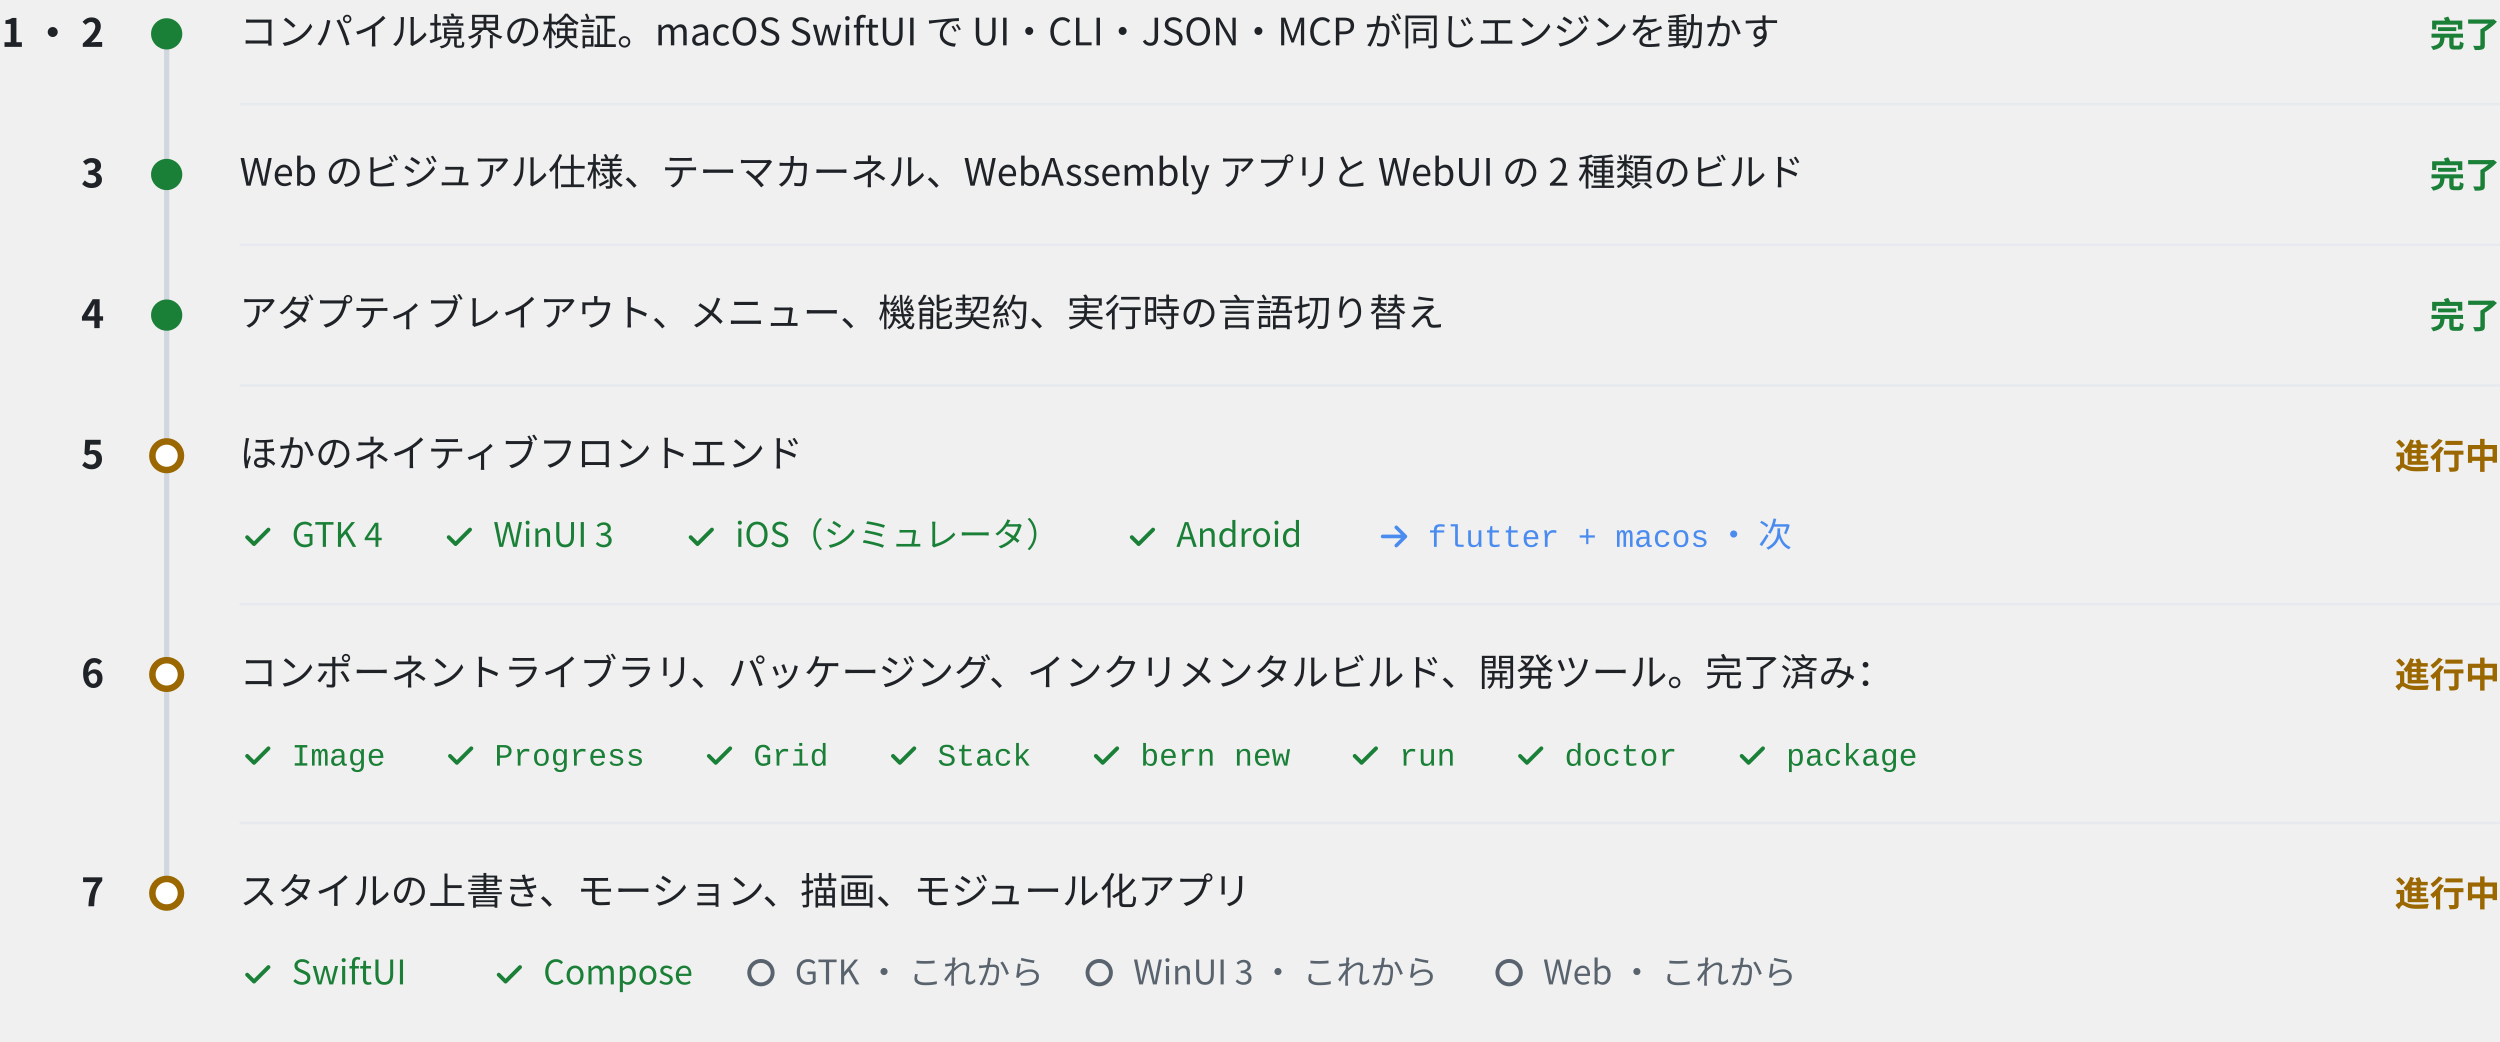
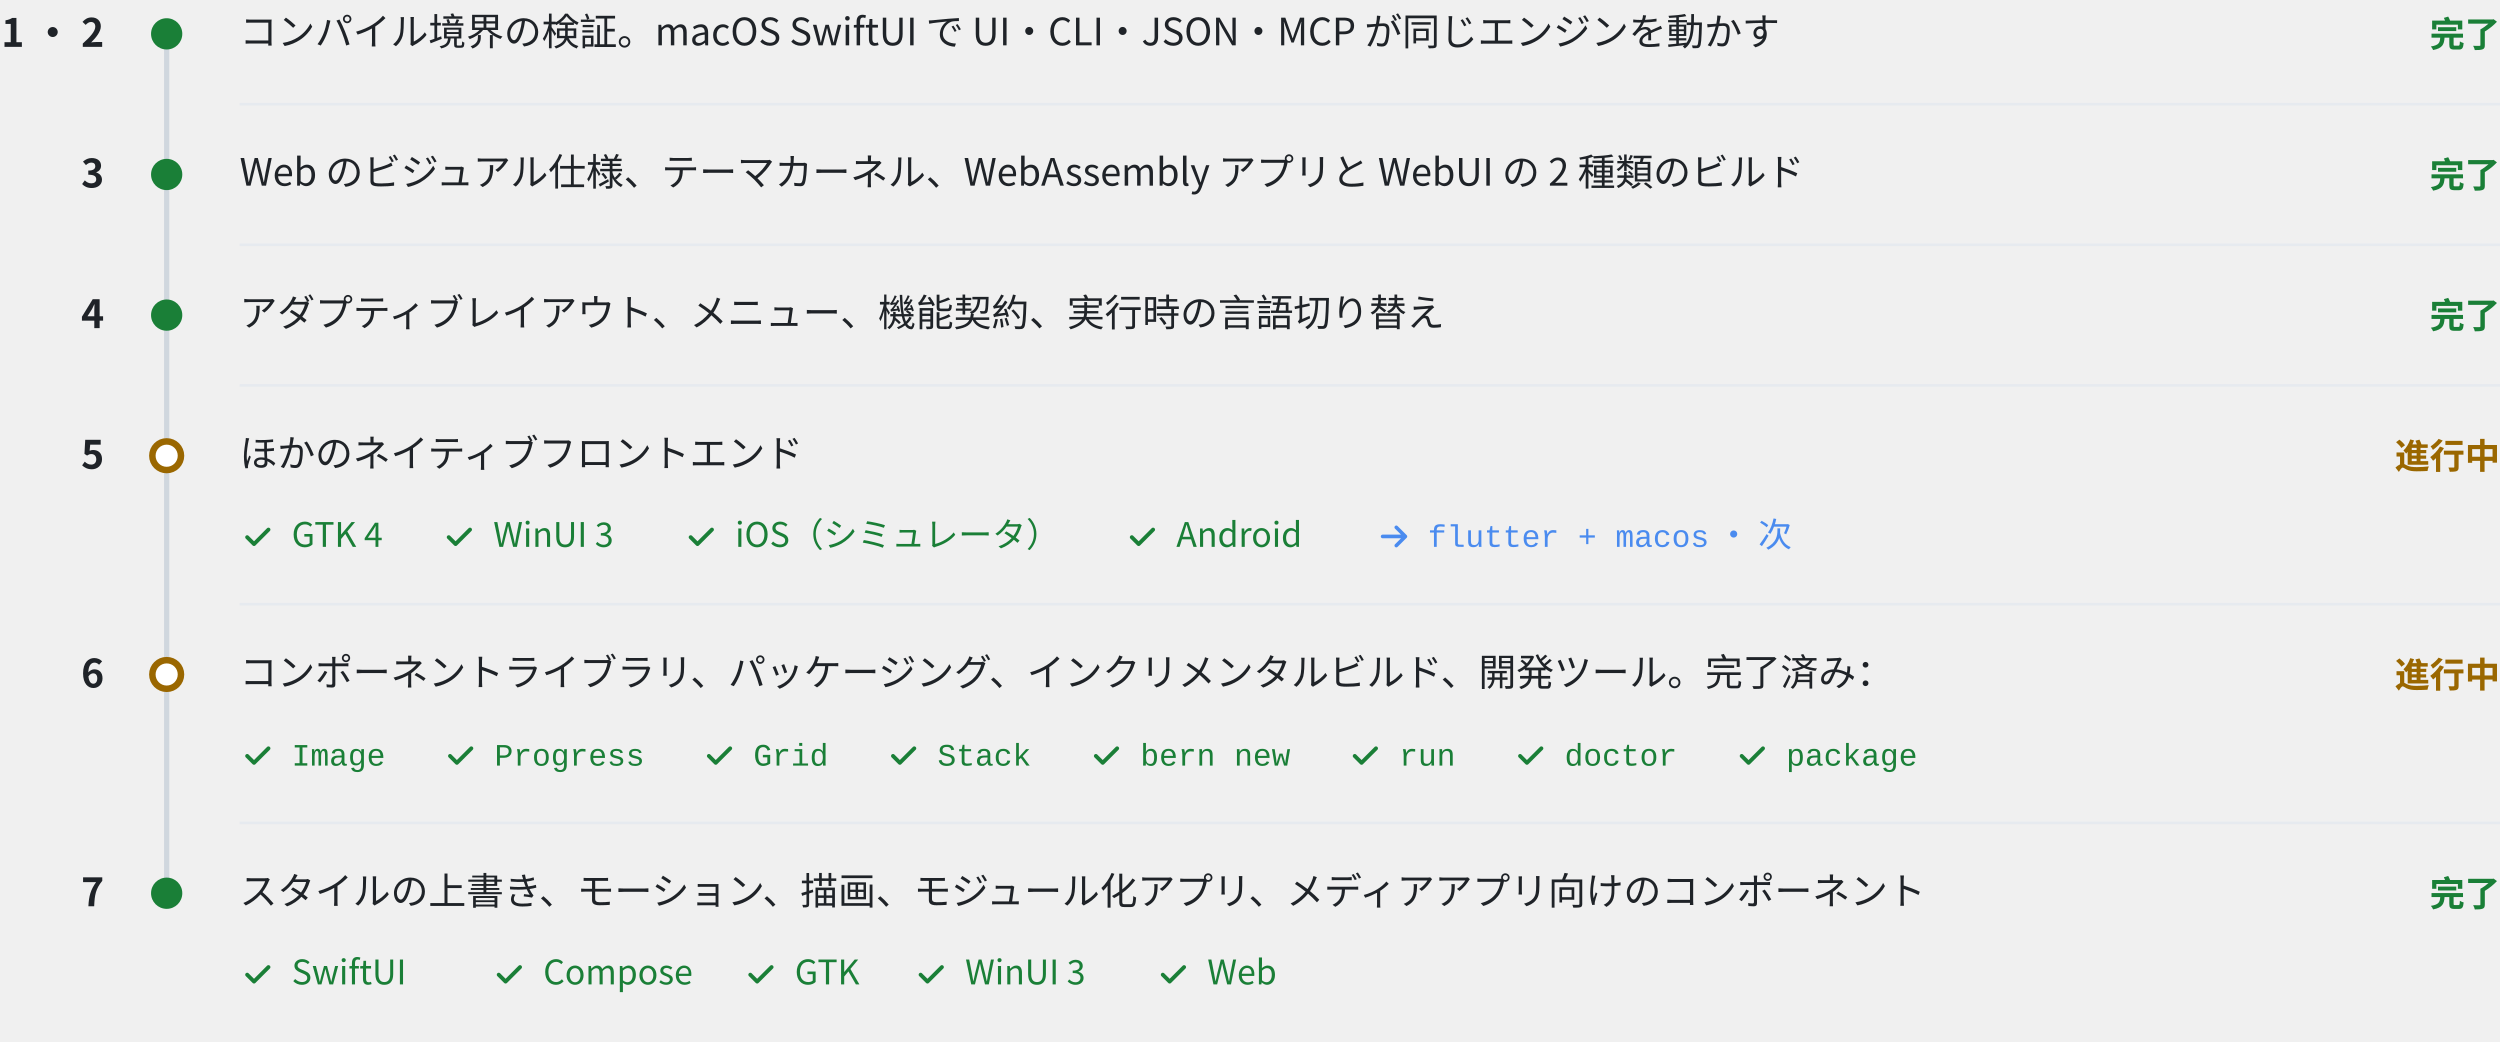
<svg xmlns="http://www.w3.org/2000/svg" viewBox="0 0 960 400" width="960" height="400" font-family="-apple-system, BlinkMacSystemFont, 'Segoe UI', 'PingFang SC', 'Hiragino Sans GB', 'Microsoft YaHei', 'Noto Sans CJK SC', 'Helvetica Neue', Arial, sans-serif">
  <defs>
    <symbol id="bern-logo" viewBox="0 0 1024 1024">
      <defs>
        <clipPath id="bern-symbol-disc">
          <circle cx="512" cy="512" r="512" />
        </clipPath>
      </defs>
      <g clip-path="url(#bern-symbol-disc)">
        <rect width="1024" height="1024" fill="#4A8BEF" />
        <path fill="#24324D" d="M 290.4 372.1 C 270.7 579.3 309.8 827.6 392.0 1060.0 L 1100 1100 L 1060.0 880.0 C 1013.0 692.2 904.4 451.5 684.3 270.5 A 14 14 0 0 0 662.4 286.5 C 693.7 364.2 711.6 444.8 715.3 529.4 A 36 36 0 0 1 691.6 564.9 C 620.6 590.7 549.5 616.5 478.5 642.4 A 36 36 0 0 1 436.0 628.1 C 383.8 547.6 344.6 461.1 317.8 369.5 A 14 14 0 0 0 290.4 372.1 Z" />
        <ellipse rx="22" ry="36" fill="#E8F4FF" transform="translate(520 760) rotate(-20)" />
        <ellipse rx="22" ry="36" fill="#E8F4FF" transform="translate(748 668) rotate(-20)" />
      </g>
    </symbol>
  </defs>
  <line x1="64" y1="13" x2="64" y2="343" stroke="#D0D7DE" stroke-width="2" />
  <circle cx="64" cy="13" r="6" fill="#1A7F37" />
  <circle cx="64" cy="67" r="6" fill="#1A7F37" />
  <circle cx="64" cy="121" r="6" fill="#1A7F37" />
  <circle cx="64" cy="175" r="5.5" fill="#FFFFFF" stroke="#9A6700" stroke-width="2.5" />
  <circle cx="64" cy="259" r="5.5" fill="#FFFFFF" stroke="#9A6700" stroke-width="2.5" />
-   <circle cx="64" cy="343" r="5.5" fill="#FFFFFF" stroke="#9A6700" stroke-width="2.5" />
+   <circle cx="64" cy="343" r="6" fill="#1A7F37" />
  <text x="40" y="18" font-size="15" font-weight="700" text-anchor="end" fill="#1F2328">1 · 2</text>
  <text x="92.0" y="17.4" font-size="14.5" fill="#1F2328">コンパイル境界の検証。macOS SwiftUI で UI・CLI・JSON・MCP が同じエンジンを動かす</text>
  <text x="960.0" y="18.0" font-size="13.5" font-weight="700" fill="#1A7F37" text-anchor="end">完了</text>
  <line x1="92" y1="40.0" x2="960" y2="40.0" stroke="#E6EAEF" />
  <text x="40" y="72" font-size="15" font-weight="700" text-anchor="end" fill="#1F2328">3</text>
  <text x="92.0" y="71.3" font-size="14.5" fill="#1F2328">Web のビジュアル仕様、テーマカーネル、WebAssembly アプリと WebUI の 2 種類のビルド</text>
  <text x="960.0" y="72.0" font-size="13.5" font-weight="700" fill="#1A7F37" text-anchor="end">完了</text>
  <line x1="92" y1="94.0" x2="960" y2="94.0" stroke="#E6EAEF" />
  <text x="40" y="126" font-size="15" font-weight="700" text-anchor="end" fill="#1F2328">4</text>
  <text x="92.0" y="125.3" font-size="14.5" fill="#1F2328">アダプティブレイアウト、メニュー、機能契約、実行時の言語切り替え</text>
  <text x="960.0" y="126.0" font-size="13.5" font-weight="700" fill="#1A7F37" text-anchor="end">完了</text>
  <line x1="92" y1="148.0" x2="960" y2="148.0" stroke="#E6EAEF" />
  <text x="40" y="180" font-size="15" font-weight="700" text-anchor="end" fill="#1F2328">5</text>
  <text x="92.0" y="179.3" font-size="14.5" fill="#1F2328">ほかのネイティブフロントエンド</text>
  <g transform="translate(92.0 210.0)">
    <g transform="translate(0.0 -11.0) scale(0.5833)" fill="none" stroke="#1A7F37" stroke-width="2.6" stroke-linecap="round" stroke-linejoin="round" color="#1A7F37">
      <path d="m5 12.5 4.5 4.5L19 7.5" />
    </g>
    <text x="20" y="0" font-size="13" font-weight="500" fill="#1A7F37">GTK 4</text>
  </g>
  <g transform="translate(169.4 210.0)">
    <g transform="translate(0.0 -11.0) scale(0.5833)" fill="none" stroke="#1A7F37" stroke-width="2.6" stroke-linecap="round" stroke-linejoin="round" color="#1A7F37">
      <path d="m5 12.5 4.5 4.5L19 7.5" />
    </g>
    <text x="20" y="0" font-size="13" font-weight="500" fill="#1A7F37">WinUI 3</text>
  </g>
  <g transform="translate(262.3 210.0)">
    <g transform="translate(0.0 -11.0) scale(0.5833)" fill="none" stroke="#1A7F37" stroke-width="2.6" stroke-linecap="round" stroke-linejoin="round" color="#1A7F37">
      <path d="m5 12.5 4.5 4.5L19 7.5" />
    </g>
    <text x="20" y="0" font-size="13" font-weight="500" fill="#1A7F37">iOS（シミュレータ）</text>
  </g>
  <g transform="translate(431.7 210.0)">
    <g transform="translate(0.0 -11.0) scale(0.5833)" fill="none" stroke="#1A7F37" stroke-width="2.6" stroke-linecap="round" stroke-linejoin="round" color="#1A7F37">
      <path d="m5 12.5 4.5 4.5L19 7.5" />
    </g>
    <text x="20" y="0" font-size="13" font-weight="500" fill="#1A7F37">Android</text>
  </g>
  <g transform="translate(528.3 210.0)">
    <g transform="translate(0.0 -11.0) scale(0.5833)" fill="none" stroke="#4A8BEF" stroke-width="2.4" stroke-linecap="round" stroke-linejoin="round" color="#4A8BEF">
      <path d="M4.5 12h15M13.5 6l6 6-6 6" />
    </g>
    <text x="20" y="0" font-size="13" font-weight="500" fill="#4A8BEF">
      <tspan font-family="ui-monospace, SFMono-Regular, Menlo, Consolas, 'Liberation Mono', monospace" font-size="12.0" fill="#4A8BEF">flutter + macos</tspan> · 次</text>
  </g>
  <text x="960.0" y="180.0" font-size="13.5" font-weight="700" fill="#9A6700" text-anchor="end">進行中</text>
  <line x1="92" y1="232.0" x2="960" y2="232.0" stroke="#E6EAEF" />
  <text x="40" y="264" font-size="15" font-weight="700" text-anchor="end" fill="#1F2328">6</text>
  <text x="92.0" y="263.4" font-size="14.5" fill="#1F2328">コンポーネントライブラリ、パッケージング、インクリメンタルビルド、開発ツール。完了済み：</text>
  <g transform="translate(92.0 294.0)">
    <g transform="translate(0.0 -11.0) scale(0.5833)" fill="none" stroke="#1A7F37" stroke-width="2.6" stroke-linecap="round" stroke-linejoin="round" color="#1A7F37">
      <path d="m5 12.5 4.5 4.5L19 7.5" />
    </g>
    <text x="20" y="0" font-size="13" font-weight="500" fill="#1A7F37">
      <tspan font-family="ui-monospace, SFMono-Regular, Menlo, Consolas, 'Liberation Mono', monospace" font-size="12.0" fill="#1A7F37">Image</tspan>
    </text>
  </g>
  <g transform="translate(169.9 294.0)">
    <g transform="translate(0.0 -11.0) scale(0.5833)" fill="none" stroke="#1A7F37" stroke-width="2.6" stroke-linecap="round" stroke-linejoin="round" color="#1A7F37">
      <path d="m5 12.5 4.5 4.5L19 7.5" />
    </g>
    <text x="20" y="0" font-size="13" font-weight="500" fill="#1A7F37">
      <tspan font-family="ui-monospace, SFMono-Regular, Menlo, Consolas, 'Liberation Mono', monospace" font-size="12.0" fill="#1A7F37">Progress</tspan>
    </text>
  </g>
  <g transform="translate(269.3 294.0)">
    <g transform="translate(0.0 -11.0) scale(0.5833)" fill="none" stroke="#1A7F37" stroke-width="2.6" stroke-linecap="round" stroke-linejoin="round" color="#1A7F37">
      <path d="m5 12.5 4.5 4.5L19 7.5" />
    </g>
    <text x="20" y="0" font-size="13" font-weight="500" fill="#1A7F37">
      <tspan font-family="ui-monospace, SFMono-Regular, Menlo, Consolas, 'Liberation Mono', monospace" font-size="12.0" fill="#1A7F37">Grid</tspan>
    </text>
  </g>
  <g transform="translate(340.0 294.0)">
    <g transform="translate(0.0 -11.0) scale(0.5833)" fill="none" stroke="#1A7F37" stroke-width="2.6" stroke-linecap="round" stroke-linejoin="round" color="#1A7F37">
      <path d="m5 12.5 4.5 4.5L19 7.5" />
    </g>
    <text x="20" y="0" font-size="13" font-weight="500" fill="#1A7F37">
      <tspan font-family="ui-monospace, SFMono-Regular, Menlo, Consolas, 'Liberation Mono', monospace" font-size="12.0" fill="#1A7F37">Stack</tspan>
    </text>
  </g>
  <g transform="translate(417.9 294.0)">
    <g transform="translate(0.0 -11.0) scale(0.5833)" fill="none" stroke="#1A7F37" stroke-width="2.6" stroke-linecap="round" stroke-linejoin="round" color="#1A7F37">
      <path d="m5 12.5 4.5 4.5L19 7.5" />
    </g>
    <text x="20" y="0" font-size="13" font-weight="500" fill="#1A7F37">
      <tspan font-family="ui-monospace, SFMono-Regular, Menlo, Consolas, 'Liberation Mono', monospace" font-size="12.0" fill="#1A7F37">bern new</tspan>
    </text>
  </g>
  <g transform="translate(517.3 294.0)">
    <g transform="translate(0.0 -11.0) scale(0.5833)" fill="none" stroke="#1A7F37" stroke-width="2.6" stroke-linecap="round" stroke-linejoin="round" color="#1A7F37">
      <path d="m5 12.5 4.5 4.5L19 7.5" />
    </g>
    <text x="20" y="0" font-size="13" font-weight="500" fill="#1A7F37">
      <tspan font-family="ui-monospace, SFMono-Regular, Menlo, Consolas, 'Liberation Mono', monospace" font-size="12.0" fill="#1A7F37">run</tspan>
    </text>
  </g>
  <g transform="translate(580.8 294.0)">
    <g transform="translate(0.0 -11.0) scale(0.5833)" fill="none" stroke="#1A7F37" stroke-width="2.6" stroke-linecap="round" stroke-linejoin="round" color="#1A7F37">
      <path d="m5 12.5 4.5 4.5L19 7.5" />
    </g>
    <text x="20" y="0" font-size="13" font-weight="500" fill="#1A7F37">
      <tspan font-family="ui-monospace, SFMono-Regular, Menlo, Consolas, 'Liberation Mono', monospace" font-size="12.0" fill="#1A7F37">doctor</tspan>
    </text>
  </g>
  <g transform="translate(665.9 294.0)">
    <g transform="translate(0.0 -11.0) scale(0.5833)" fill="none" stroke="#1A7F37" stroke-width="2.6" stroke-linecap="round" stroke-linejoin="round" color="#1A7F37">
      <path d="m5 12.5 4.5 4.5L19 7.5" />
    </g>
    <text x="20" y="0" font-size="13" font-weight="500" fill="#1A7F37">
      <tspan font-family="ui-monospace, SFMono-Regular, Menlo, Consolas, 'Liberation Mono', monospace" font-size="12.0" fill="#1A7F37">package</tspan>
    </text>
  </g>
  <text x="960.0" y="264.0" font-size="13.5" font-weight="700" fill="#9A6700" text-anchor="end">進行中</text>
  <line x1="92" y1="316.0" x2="960" y2="316.0" stroke="#E6EAEF" />
  <text x="40" y="348" font-size="15" font-weight="700" text-anchor="end" fill="#1F2328">7</text>
-   <text x="92.0" y="347.4" font-size="14.5" fill="#1F2328">スタイルの上書き、モーション、描画、モジュール化アプリ</text>
+   <text x="92.0" y="347.4" font-size="14.5" fill="#1F2328">スタイルの上書き、モーション、描画、モジュール化アプリ、メディアアプリ向けのコンポーネント</text>
  <g transform="translate(92.0 378.0)">
    <g transform="translate(0.0 -11.0) scale(0.5833)" fill="none" stroke="#1A7F37" stroke-width="2.6" stroke-linecap="round" stroke-linejoin="round" color="#1A7F37">
      <path d="m5 12.5 4.5 4.5L19 7.5" />
    </g>
    <text x="20" y="0" font-size="13" font-weight="500" fill="#1A7F37">SwiftUI</text>
  </g>
  <g transform="translate(188.6 378.0)">
    <g transform="translate(0.0 -11.0) scale(0.5833)" fill="none" stroke="#1A7F37" stroke-width="2.6" stroke-linecap="round" stroke-linejoin="round" color="#1A7F37">
      <path d="m5 12.5 4.5 4.5L19 7.5" />
    </g>
    <text x="20" y="0" font-size="13" font-weight="500" fill="#1A7F37">Compose</text>
  </g>
  <g transform="translate(285.2 378.0)">
-     <circle cx="7" cy="-4.5" r="4.5" fill="none" stroke="#59636E" stroke-width="1.5" />
-     <text x="20" y="0" font-size="13" font-weight="500" fill="#59636E">GTK · これから</text>
+     <g transform="translate(0.0 -11.0) scale(0.5833)" fill="none" stroke="#1A7F37" stroke-width="2.6" stroke-linecap="round" stroke-linejoin="round" color="#1A7F37">
+       <path d="m5 12.5 4.5 4.5L19 7.5" />
+     </g>
+     <text x="20" y="0" font-size="13" font-weight="500" fill="#1A7F37">GTK</text>
  </g>
-   <g transform="translate(415.1 378.0)">
-     <circle cx="7" cy="-4.5" r="4.5" fill="none" stroke="#59636E" stroke-width="1.5" />
-     <text x="20" y="0" font-size="13" font-weight="500" fill="#59636E">WinUI 3 · これから</text>
+   <g transform="translate(350.6 378.0)">
+     <g transform="translate(0.0 -11.0) scale(0.5833)" fill="none" stroke="#1A7F37" stroke-width="2.6" stroke-linecap="round" stroke-linejoin="round" color="#1A7F37">
+       <path d="m5 12.5 4.5 4.5L19 7.5" />
+     </g>
+     <text x="20" y="0" font-size="13" font-weight="500" fill="#1A7F37">WinUI 3</text>
  </g>
-   <g transform="translate(572.5 378.0)">
-     <circle cx="7" cy="-4.5" r="4.5" fill="none" stroke="#59636E" stroke-width="1.5" />
-     <text x="20" y="0" font-size="13" font-weight="500" fill="#59636E">Web · これから</text>
+   <g transform="translate(443.6 378.0)">
+     <g transform="translate(0.0 -11.0) scale(0.5833)" fill="none" stroke="#1A7F37" stroke-width="2.6" stroke-linecap="round" stroke-linejoin="round" color="#1A7F37">
+       <path d="m5 12.5 4.5 4.5L19 7.5" />
+     </g>
+     <text x="20" y="0" font-size="13" font-weight="500" fill="#1A7F37">Web</text>
  </g>
-   <text x="960.0" y="348.0" font-size="13.5" font-weight="700" fill="#9A6700" text-anchor="end">進行中</text>
+   <text x="960.0" y="348.0" font-size="13.5" font-weight="700" fill="#1A7F37" text-anchor="end">完了</text>
</svg>
